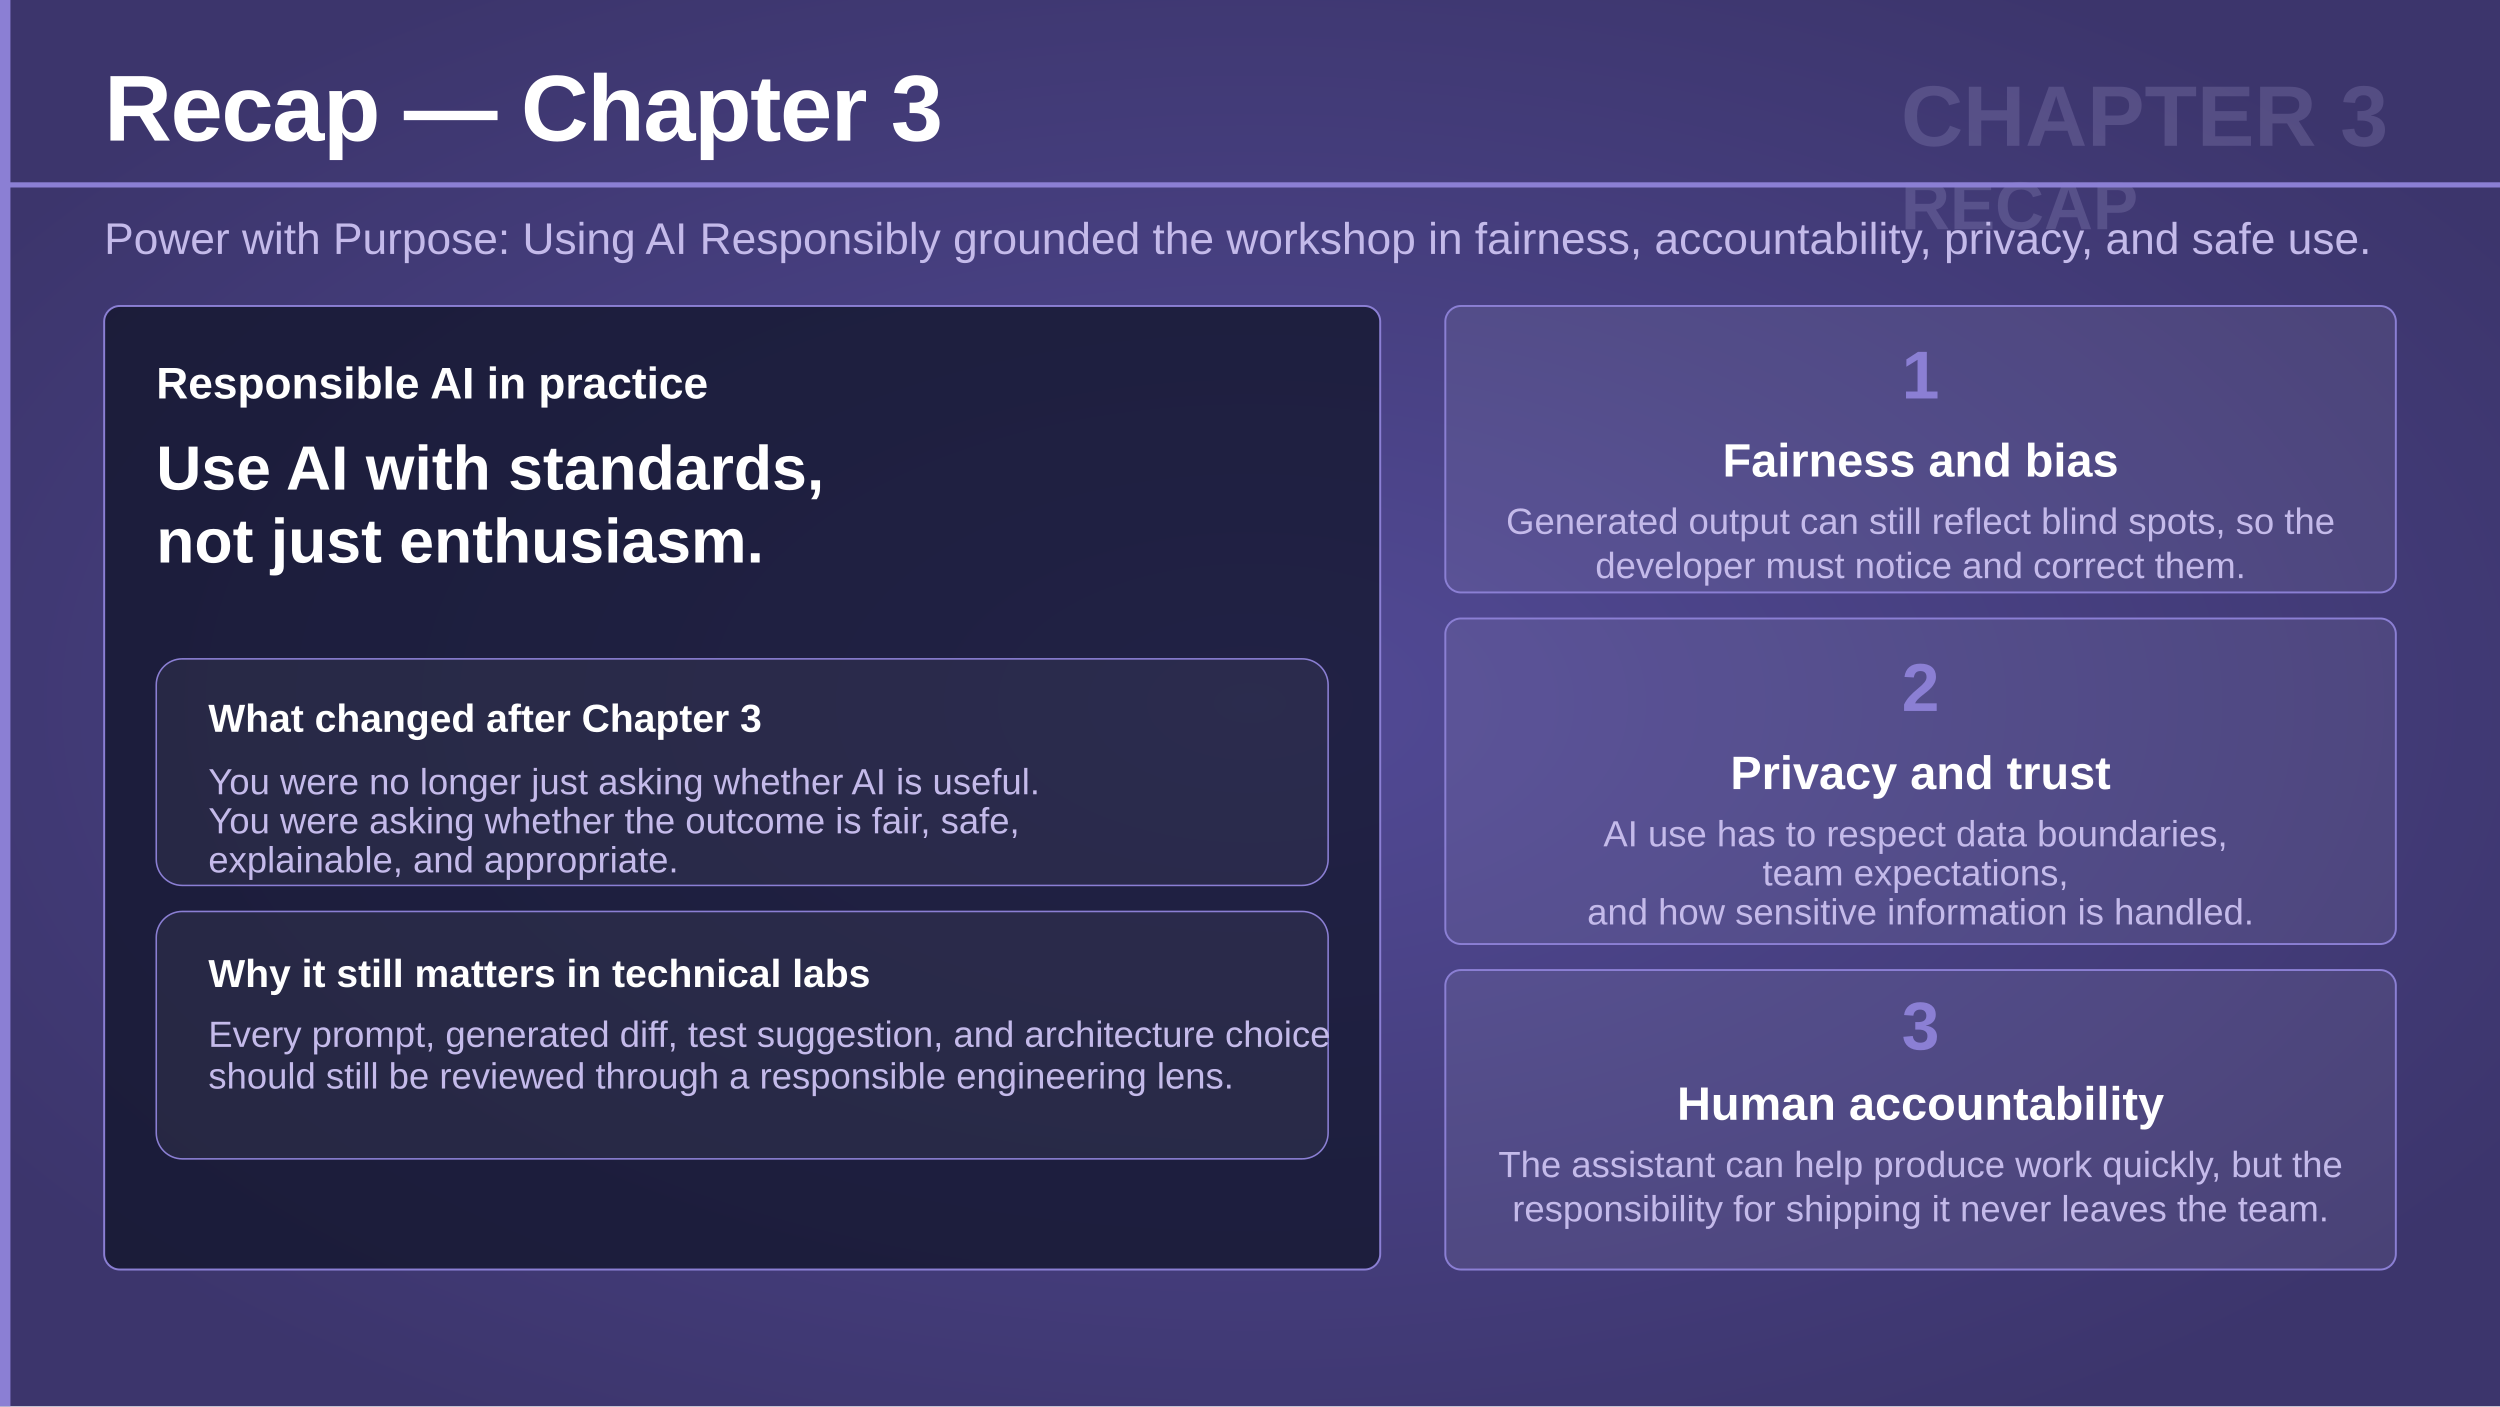
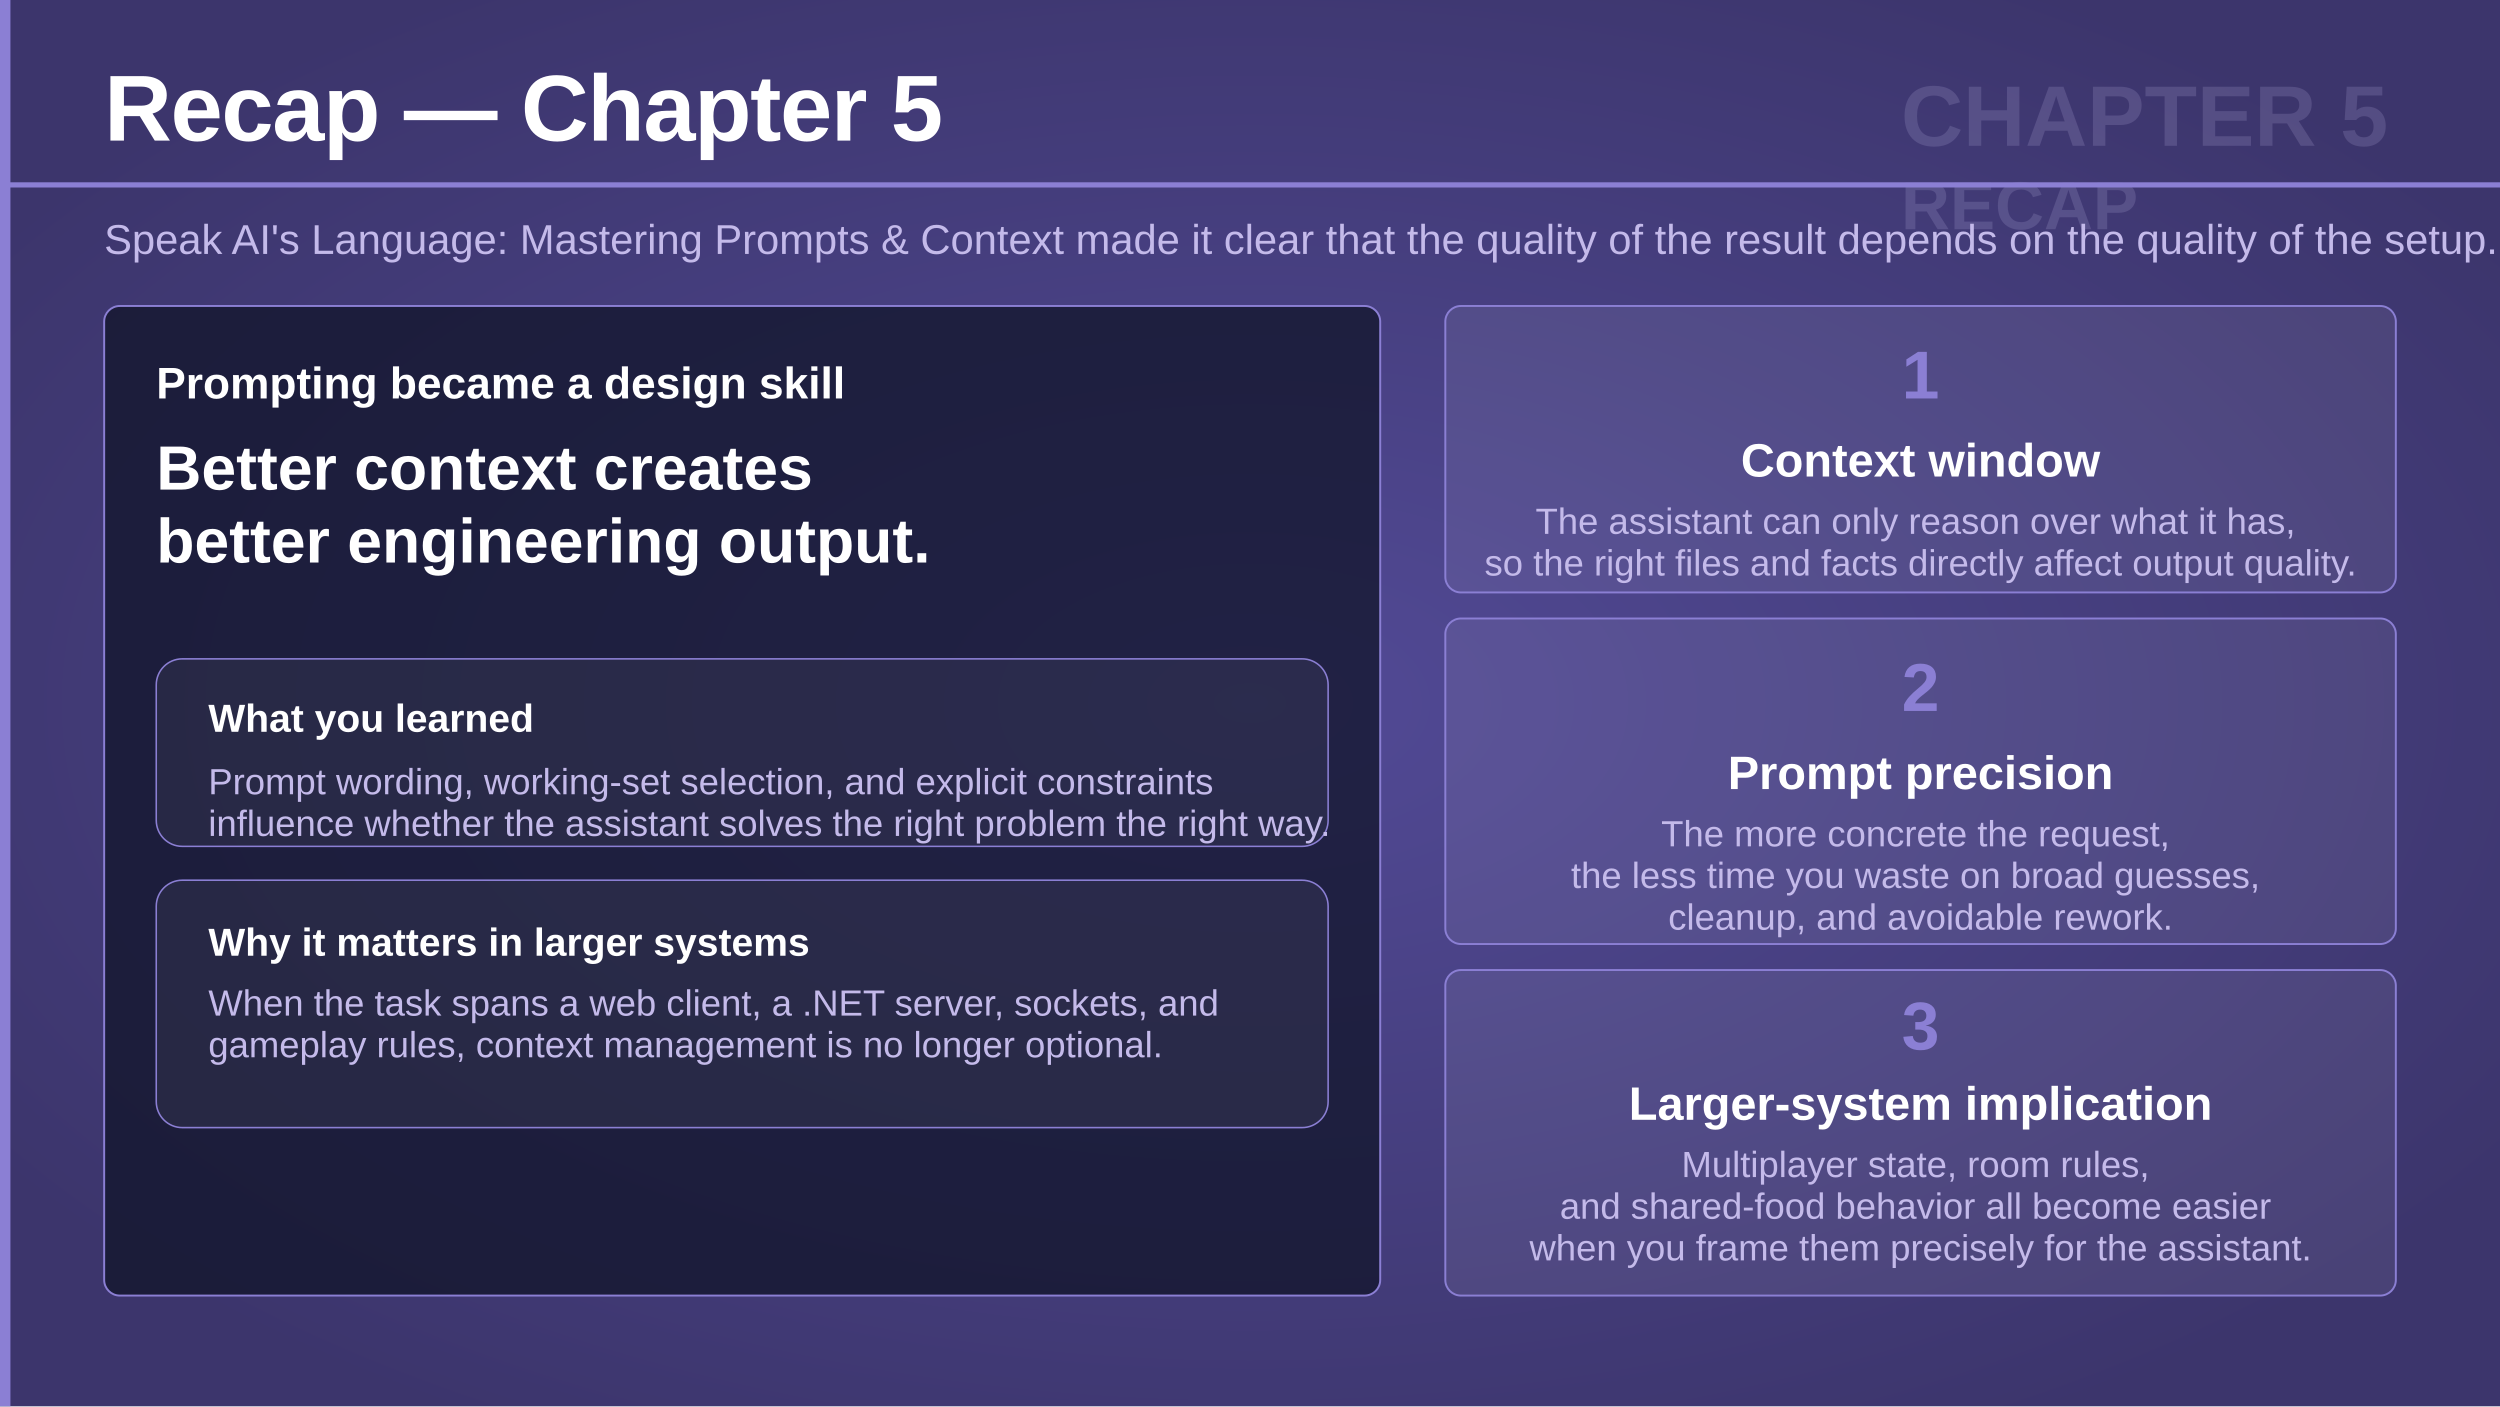
<svg xmlns="http://www.w3.org/2000/svg" viewBox="0 0 1920 1080" width="1920" height="1080">
  <defs>
    <radialGradient id="bgGlow" cx="50%" cy="50%" r="60%">
      <stop offset="0%" stop-color="#524a96" stop-opacity="1" />
      <stop offset="100%" stop-color="#3c356c" stop-opacity="1" />
    </radialGradient>
  </defs>
  <rect width="1920" height="1080" fill="url(#bgGlow)" />
  <rect x="0" y="0" width="8" height="1080" fill="#8b7fd4" />
  <g transform="translate(1460 58)" opacity="0.18">
-     <text x="0" y="54" font-family="'Segoe UI', 'Helvetica Neue', Arial, sans-serif" font-size="66" font-weight="700" fill="#c4baea">CHAPTER 3</text>
+     <text x="0" y="54" font-family="'Segoe UI', 'Helvetica Neue', Arial, sans-serif" font-size="66" font-weight="700" fill="#c4baea">CHAPTER 5</text>
    <text x="0" y="118" font-family="'Segoe UI', 'Helvetica Neue', Arial, sans-serif" font-size="52" font-weight="700" fill="#c4baea">RECAP</text>
  </g>
-   <text x="80" y="108" font-family="'Segoe UI', 'Helvetica Neue', Arial, sans-serif" font-size="72" font-weight="700" fill="#ffffff" letter-spacing="-1">Recap — Chapter 3</text>
+   <text x="80" y="108" font-family="'Segoe UI', 'Helvetica Neue', Arial, sans-serif" font-size="72" font-weight="700" fill="#ffffff" letter-spacing="-1">Recap — Chapter 5</text>
  <rect x="0" y="140" width="1920" height="4" fill="#8b7fd4" />
-   <text x="80" y="195" font-family="'Segoe UI', 'Helvetica Neue', Arial, sans-serif" font-size="34" font-weight="300" fill="#c4baea">Power with Purpose: Using AI Responsibly grounded the workshop in fairness, accountability, privacy, and safe use.</text>
-   <rect x="80" y="235" width="980" height="740" rx="12" fill="#0f1226" fill-opacity="0.72" stroke="#8b7fd4" stroke-width="1.5" />
-   <text x="120" y="306" font-family="'Segoe UI', 'Helvetica Neue', Arial, sans-serif" font-size="34" font-weight="700" fill="#ffffff">Responsible AI in practice</text>
-   <text x="120" y="376" font-family="'Segoe UI', 'Helvetica Neue', Arial, sans-serif" font-size="48" font-weight="700" fill="#ffffff">Use AI with standards,</text>
-   <text x="120" y="432" font-family="'Segoe UI', 'Helvetica Neue', Arial, sans-serif" font-size="48" font-weight="700" fill="#ffffff">not just enthusiasm.</text>
-   <rect x="120" y="506" width="900" height="174" rx="20" fill="rgba(255,255,255,0.05)" stroke="#8b7fd4" stroke-width="1.2" />
-   <text x="160" y="562" font-family="'Segoe UI', 'Helvetica Neue', Arial, sans-serif" font-size="30" font-weight="700" fill="#ffffff">What changed after Chapter 3</text>
+   <text x="80" y="195" font-family="'Segoe UI', 'Helvetica Neue', Arial, sans-serif" font-size="32" font-weight="300" fill="#c4baea">Speak AI's Language: Mastering Prompts &amp; Context made it clear that the quality of the result depends on the quality of the setup.</text>
+   <rect x="80" y="235" width="980" height="760" rx="12" fill="#0f1226" fill-opacity="0.72" stroke="#8b7fd4" stroke-width="1.5" />
+   <text x="120" y="306" font-family="'Segoe UI', 'Helvetica Neue', Arial, sans-serif" font-size="34" font-weight="700" fill="#ffffff">Prompting became a design skill</text>
+   <text x="120" y="376" font-family="'Segoe UI', 'Helvetica Neue', Arial, sans-serif" font-size="48" font-weight="700" fill="#ffffff">Better context creates</text>
+   <text x="120" y="432" font-family="'Segoe UI', 'Helvetica Neue', Arial, sans-serif" font-size="48" font-weight="700" fill="#ffffff">better engineering output.</text>
+   <rect x="120" y="506" width="900" height="144" rx="20" fill="rgba(255,255,255,0.05)" stroke="#8b7fd4" stroke-width="1.2" />
+   <text x="160" y="562" font-family="'Segoe UI', 'Helvetica Neue', Arial, sans-serif" font-size="30" font-weight="700" fill="#ffffff">What you learned</text>
  <text x="160" y="610" font-family="'Segoe UI', 'Helvetica Neue', Arial, sans-serif" font-size="28" font-weight="300" fill="#c4baea">
-     <tspan x="160" dy="0">You were no longer just asking whether AI is useful.</tspan>
-     <tspan x="160" dy="30">You were asking whether the outcome is fair, safe,</tspan>
-     <tspan x="160" dy="30">explainable, and appropriate.</tspan>
+     <tspan x="160" dy="0">Prompt wording, working-set selection, and explicit constraints</tspan>
+     <tspan x="160" dy="32">influence whether the assistant solves the right problem the right way.</tspan>
  </text>
-   <rect x="120" y="700" width="900" height="190" rx="20" fill="rgba(255,255,255,0.05)" stroke="#8b7fd4" stroke-width="1.2" />
-   <text x="160" y="758" font-family="'Segoe UI', 'Helvetica Neue', Arial, sans-serif" font-size="30" font-weight="700" fill="#ffffff">Why it still matters in technical labs</text>
-   <text x="160" y="804" font-family="'Segoe UI', 'Helvetica Neue', Arial, sans-serif" font-size="28" font-weight="300" fill="#c4baea">
-     <tspan x="160" dy="0">Every prompt, generated diff, test suggestion, and architecture choice</tspan>
-     <tspan x="160" dy="32">should still be reviewed through a responsible engineering lens.</tspan>
+   <rect x="120" y="676" width="900" height="190" rx="20" fill="rgba(255,255,255,0.05)" stroke="#8b7fd4" stroke-width="1.2" />
+   <text x="160" y="734" font-family="'Segoe UI', 'Helvetica Neue', Arial, sans-serif" font-size="30" font-weight="700" fill="#ffffff">Why it matters in larger systems</text>
+   <text x="160" y="780" font-family="'Segoe UI', 'Helvetica Neue', Arial, sans-serif" font-size="28" font-weight="300" fill="#c4baea">
+     <tspan x="160" dy="0">When the task spans a web client, a .NET server, sockets, and</tspan>
+     <tspan x="160" dy="32">gameplay rules, context management is no longer optional.</tspan>
  </text>
  <rect x="1110" y="235" width="730" height="220" rx="12" fill="#ffffff" fill-opacity="0.07" stroke="#8b7fd4" stroke-width="1.5" />
  <text x="1475" y="306" text-anchor="middle" font-family="'Segoe UI', 'Helvetica Neue', Arial, sans-serif" font-size="52" font-weight="700" fill="#8b7fd4">1</text>
-   <text x="1475" y="366" text-anchor="middle" font-family="'Segoe UI', 'Helvetica Neue', Arial, sans-serif" font-size="36" font-weight="600" fill="#ffffff">Fairness and bias</text>
-   <text x="1475" y="410" text-anchor="middle" font-family="'Segoe UI', 'Helvetica Neue', Arial, sans-serif" font-size="28" font-weight="300" fill="#c4baea">Generated output can still reflect blind spots, so the</text>
-   <text x="1475" y="444" text-anchor="middle" font-family="'Segoe UI', 'Helvetica Neue', Arial, sans-serif" font-size="28" font-weight="300" fill="#c4baea">developer must notice and correct them.</text>
+   <text x="1475" y="366" text-anchor="middle" font-family="'Segoe UI', 'Helvetica Neue', Arial, sans-serif" font-size="36" font-weight="600" fill="#ffffff">Context window</text>
+   <text x="1475" y="410" text-anchor="middle" font-family="'Segoe UI', 'Helvetica Neue', Arial, sans-serif" font-size="28" font-weight="300" fill="#c4baea">
+     <tspan x="1475" dy="0">The assistant can only reason over what it has,</tspan>
+     <tspan x="1475" dy="32">so the right files and facts directly affect output quality.</tspan>
+   </text>
  <rect x="1110" y="475" width="730" height="250" rx="12" fill="#ffffff" fill-opacity="0.07" stroke="#8b7fd4" stroke-width="1.5" />
  <text x="1475" y="546" text-anchor="middle" font-family="'Segoe UI', 'Helvetica Neue', Arial, sans-serif" font-size="52" font-weight="700" fill="#8b7fd4">2</text>
-   <text x="1475" y="606" text-anchor="middle" font-family="'Segoe UI', 'Helvetica Neue', Arial, sans-serif" font-size="36" font-weight="600" fill="#ffffff">Privacy and trust</text>
+   <text x="1475" y="606" text-anchor="middle" font-family="'Segoe UI', 'Helvetica Neue', Arial, sans-serif" font-size="36" font-weight="600" fill="#ffffff">Prompt precision</text>
  <text x="1475" y="650" text-anchor="middle" font-family="'Segoe UI', 'Helvetica Neue', Arial, sans-serif" font-size="28" font-weight="300" fill="#c4baea">
-     <tspan x="1475" dy="0">AI use has to respect data boundaries,</tspan>
-     <tspan x="1475" dy="30">team expectations,</tspan>
-     <tspan x="1475" dy="30">and how sensitive information is handled.</tspan>
+     <tspan x="1475" dy="0">The more concrete the request,</tspan>
+     <tspan x="1475" dy="32">the less time you waste on broad guesses,</tspan>
+     <tspan x="1475" dy="32">cleanup, and avoidable rework.</tspan>
  </text>
-   <rect x="1110" y="745" width="730" height="230" rx="12" fill="#ffffff" fill-opacity="0.07" stroke="#8b7fd4" stroke-width="1.5" />
+   <rect x="1110" y="745" width="730" height="250" rx="12" fill="#ffffff" fill-opacity="0.07" stroke="#8b7fd4" stroke-width="1.5" />
  <text x="1475" y="806" text-anchor="middle" font-family="'Segoe UI', 'Helvetica Neue', Arial, sans-serif" font-size="52" font-weight="700" fill="#8b7fd4">3</text>
-   <text x="1475" y="860" text-anchor="middle" font-family="'Segoe UI', 'Helvetica Neue', Arial, sans-serif" font-size="36" font-weight="600" fill="#ffffff">Human accountability</text>
-   <text x="1475" y="904" text-anchor="middle" font-family="'Segoe UI', 'Helvetica Neue', Arial, sans-serif" font-size="28" font-weight="300" fill="#c4baea">The assistant can help produce work quickly, but the</text>
-   <text x="1475" y="938" text-anchor="middle" font-family="'Segoe UI', 'Helvetica Neue', Arial, sans-serif" font-size="28" font-weight="300" fill="#c4baea">responsibility for shipping it never leaves the team.</text>
+   <text x="1475" y="860" text-anchor="middle" font-family="'Segoe UI', 'Helvetica Neue', Arial, sans-serif" font-size="36" font-weight="600" fill="#ffffff">Larger-system implication</text>
+   <text x="1475" y="904" text-anchor="middle" font-family="'Segoe UI', 'Helvetica Neue', Arial, sans-serif" font-size="28" font-weight="300" fill="#c4baea">
+     <tspan x="1475" dy="0">Multiplayer state, room rules,</tspan>
+     <tspan x="1475" dy="32">and shared-food behavior all become easier</tspan>
+     <tspan x="1475" dy="32">when you frame them precisely for the assistant.</tspan>
+   </text>
</svg>
